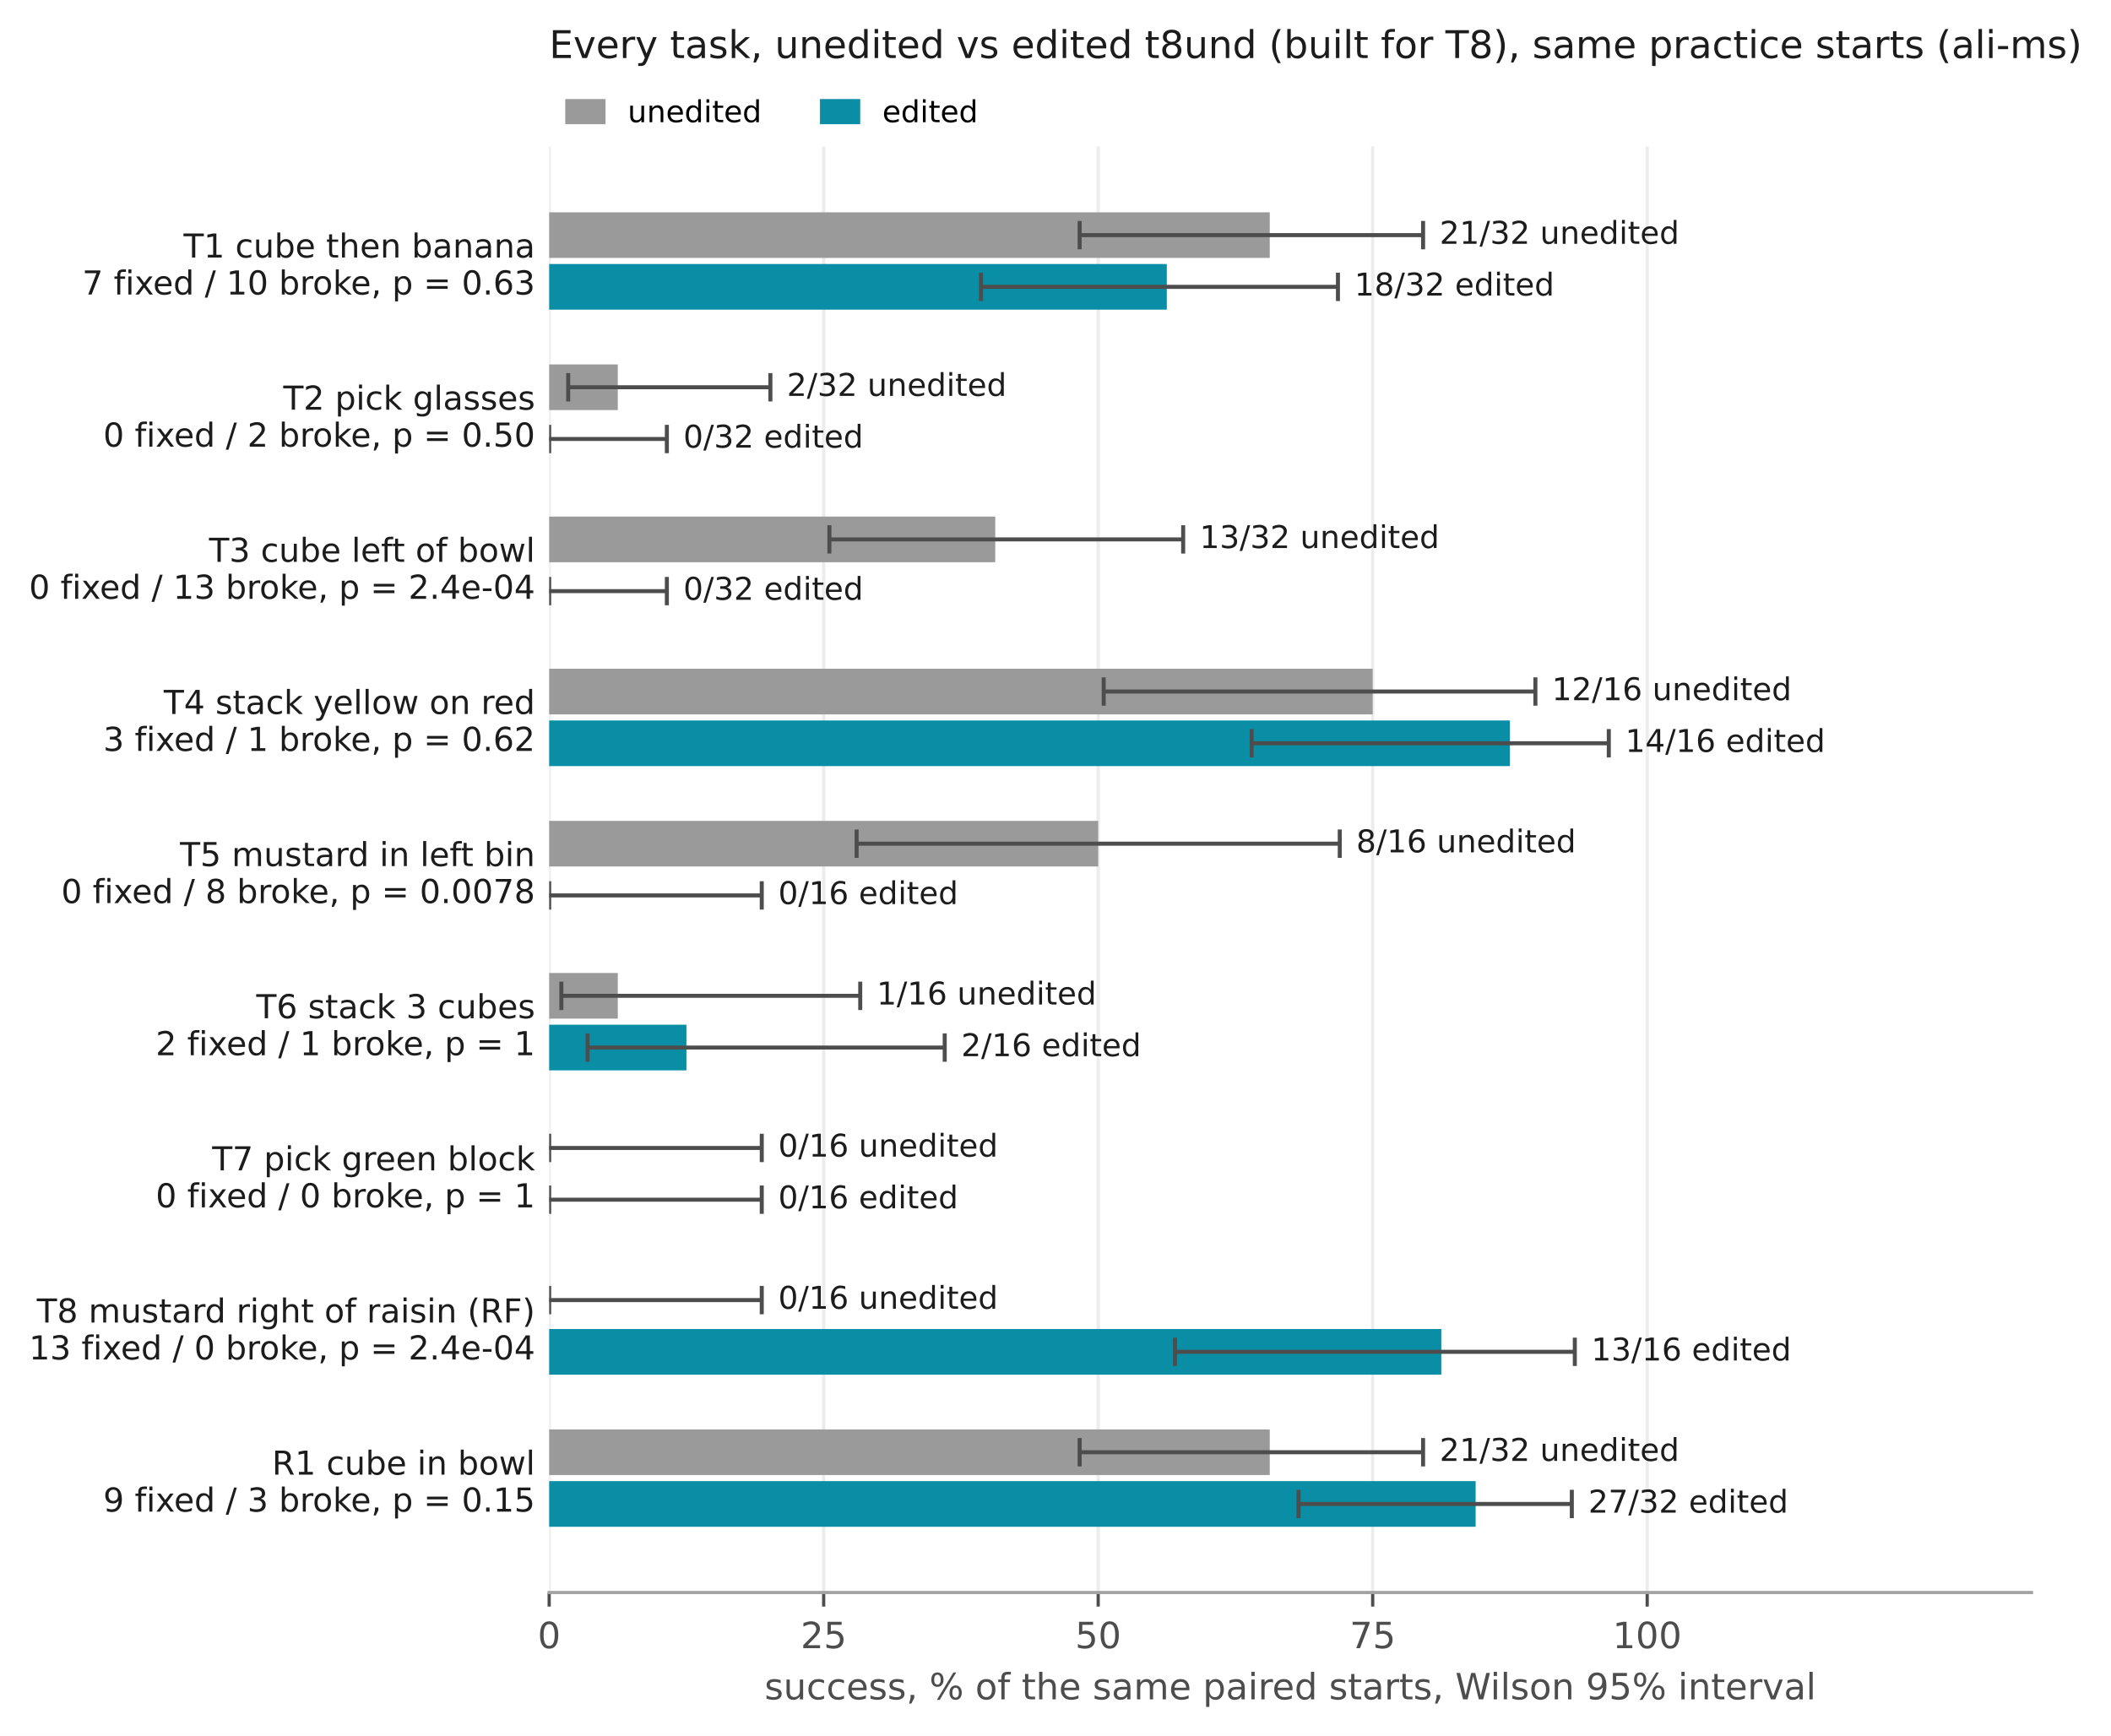
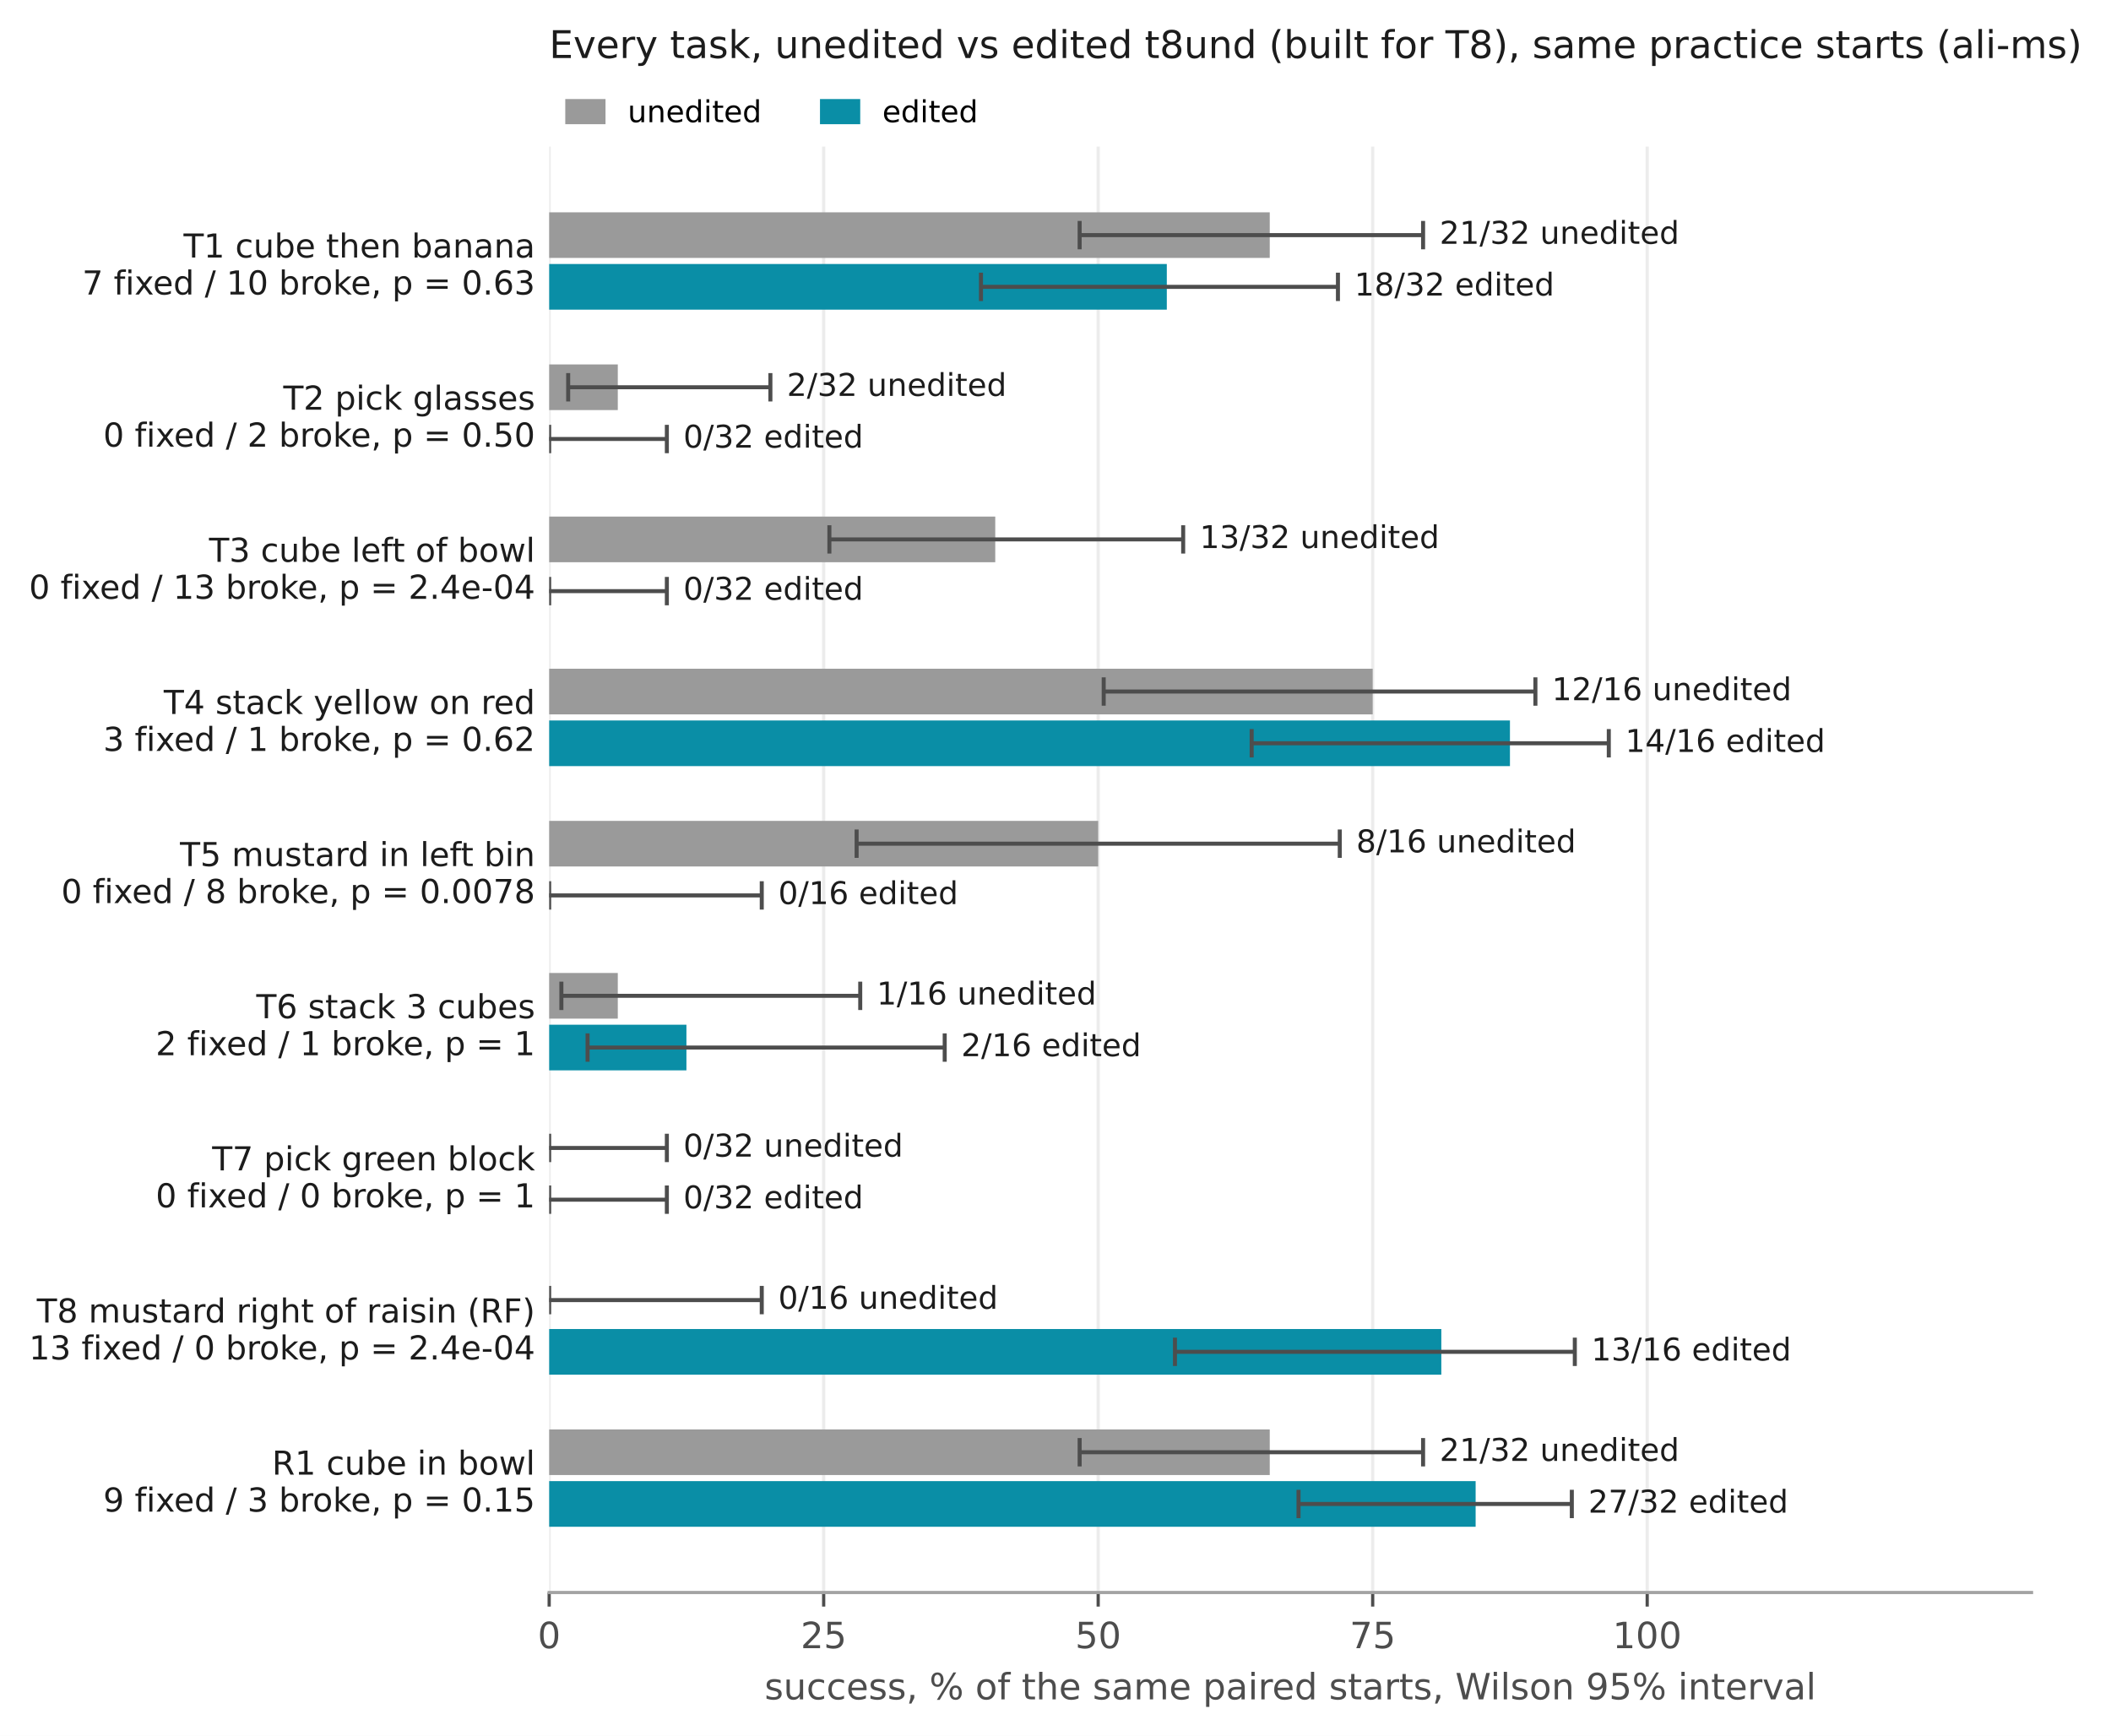
<svg xmlns="http://www.w3.org/2000/svg" xmlns:xlink="http://www.w3.org/1999/xlink" width="524.466pt" height="431.29pt" viewBox="0 0 524.466 431.29" version="1.1">
  <defs>
    <style type="text/css">*{stroke-linejoin: round; stroke-linecap: butt}</style>
  </defs>
  <g id="figure_1">
    <g id="patch_1">
      <path d="M 0 431.29  L 524.466 431.29  L 524.466 0  L 0 0  z " style="fill: #ffffff" />
    </g>
    <g id="axes_1">
      <g id="patch_2">
        <path d="M 136.438 395.67  L 504.718 395.67  L 504.718 36.419  L 136.438 36.419  z " style="fill: #ffffff" />
      </g>
      <g id="matplotlib.axis_1">
        <g id="xtick_1">
          <g id="line2d_1">
-             <path d="M 136.438 395.67  L 136.438 36.419  " clip-path="url(#p3700d466c4)" style="fill: none; stroke: #ececec; stroke-width: 0.8; stroke-linecap: square" />
+             <path d="M 136.438 395.67  L 136.438 36.419  " clip-path="url(#pfbe857d27a)" style="fill: none; stroke: #ececec; stroke-width: 0.8; stroke-linecap: square" />
          </g>
          <g id="line2d_2">
            <defs>
-               <path id="m4c141ac45f" d="M 0 0  L 0 3.5  " style="stroke: #4d4d4d; stroke-width: 0.8" />
+               <path id="m139476b08a" d="M 0 0  L 0 3.5  " style="stroke: #4d4d4d; stroke-width: 0.8" />
            </defs>
            <g>
-               <use xlink:href="#m4c141ac45f" x="136.438" y="395.67" style="fill: #4d4d4d; stroke: #4d4d4d; stroke-width: 0.8" />
+               <use xlink:href="#m139476b08a" x="136.438" y="395.67" style="fill: #4d4d4d; stroke: #4d4d4d; stroke-width: 0.8" />
            </g>
          </g>
          <g id="text_1">
            <text style="font-size: 9px; font-family: 'DejaVu Sans'; text-anchor: middle; fill: #4d4d4d" x="136.438" y="409.508" transform="rotate(-0 136.438 409.5083)">0</text>
          </g>
        </g>
        <g id="xtick_2">
          <g id="line2d_3">
-             <path d="M 204.638 395.67  L 204.638 36.419  " clip-path="url(#p3700d466c4)" style="fill: none; stroke: #ececec; stroke-width: 0.8; stroke-linecap: square" />
+             <path d="M 204.638 395.67  L 204.638 36.419  " clip-path="url(#pfbe857d27a)" style="fill: none; stroke: #ececec; stroke-width: 0.8; stroke-linecap: square" />
          </g>
          <g id="line2d_4">
            <g>
-               <use xlink:href="#m4c141ac45f" x="204.638" y="395.67" style="fill: #4d4d4d; stroke: #4d4d4d; stroke-width: 0.8" />
+               <use xlink:href="#m139476b08a" x="204.638" y="395.67" style="fill: #4d4d4d; stroke: #4d4d4d; stroke-width: 0.8" />
            </g>
          </g>
          <g id="text_2">
            <text style="font-size: 9px; font-family: 'DejaVu Sans'; text-anchor: middle; fill: #4d4d4d" x="204.638" y="409.508" transform="rotate(-0 204.638 409.5083)">25</text>
          </g>
        </g>
        <g id="xtick_3">
          <g id="line2d_5">
-             <path d="M 272.838 395.67  L 272.838 36.419  " clip-path="url(#p3700d466c4)" style="fill: none; stroke: #ececec; stroke-width: 0.8; stroke-linecap: square" />
+             <path d="M 272.838 395.67  L 272.838 36.419  " clip-path="url(#pfbe857d27a)" style="fill: none; stroke: #ececec; stroke-width: 0.8; stroke-linecap: square" />
          </g>
          <g id="line2d_6">
            <g>
-               <use xlink:href="#m4c141ac45f" x="272.838" y="395.67" style="fill: #4d4d4d; stroke: #4d4d4d; stroke-width: 0.8" />
+               <use xlink:href="#m139476b08a" x="272.838" y="395.67" style="fill: #4d4d4d; stroke: #4d4d4d; stroke-width: 0.8" />
            </g>
          </g>
          <g id="text_3">
            <text style="font-size: 9px; font-family: 'DejaVu Sans'; text-anchor: middle; fill: #4d4d4d" x="272.838" y="409.508" transform="rotate(-0 272.838 409.5083)">50</text>
          </g>
        </g>
        <g id="xtick_4">
          <g id="line2d_7">
-             <path d="M 341.038 395.67  L 341.038 36.419  " clip-path="url(#p3700d466c4)" style="fill: none; stroke: #ececec; stroke-width: 0.8; stroke-linecap: square" />
+             <path d="M 341.038 395.67  L 341.038 36.419  " clip-path="url(#pfbe857d27a)" style="fill: none; stroke: #ececec; stroke-width: 0.8; stroke-linecap: square" />
          </g>
          <g id="line2d_8">
            <g>
-               <use xlink:href="#m4c141ac45f" x="341.038" y="395.67" style="fill: #4d4d4d; stroke: #4d4d4d; stroke-width: 0.8" />
+               <use xlink:href="#m139476b08a" x="341.038" y="395.67" style="fill: #4d4d4d; stroke: #4d4d4d; stroke-width: 0.8" />
            </g>
          </g>
          <g id="text_4">
            <text style="font-size: 9px; font-family: 'DejaVu Sans'; text-anchor: middle; fill: #4d4d4d" x="341.038" y="409.508" transform="rotate(-0 341.038 409.5083)">75</text>
          </g>
        </g>
        <g id="xtick_5">
          <g id="line2d_9">
-             <path d="M 409.238 395.67  L 409.238 36.419  " clip-path="url(#p3700d466c4)" style="fill: none; stroke: #ececec; stroke-width: 0.8; stroke-linecap: square" />
+             <path d="M 409.238 395.67  L 409.238 36.419  " clip-path="url(#pfbe857d27a)" style="fill: none; stroke: #ececec; stroke-width: 0.8; stroke-linecap: square" />
          </g>
          <g id="line2d_10">
            <g>
-               <use xlink:href="#m4c141ac45f" x="409.238" y="395.67" style="fill: #4d4d4d; stroke: #4d4d4d; stroke-width: 0.8" />
+               <use xlink:href="#m139476b08a" x="409.238" y="395.67" style="fill: #4d4d4d; stroke: #4d4d4d; stroke-width: 0.8" />
            </g>
          </g>
          <g id="text_5">
            <text style="font-size: 9px; font-family: 'DejaVu Sans'; text-anchor: middle; fill: #4d4d4d" x="409.238" y="409.508" transform="rotate(-0 409.238 409.5083)">100</text>
          </g>
        </g>
        <g id="text_6">
          <text style="font-size: 9px; font-family: 'DejaVu Sans'; text-anchor: middle; fill: #4d4d4d" x="320.578" y="422.219" transform="rotate(-0 320.578 422.2186)">success, % of the same paired starts, Wilson 95% interval</text>
        </g>
      </g>
      <g id="matplotlib.axis_2">
        <g id="ytick_1">
          <g id="line2d_11" />
          <g id="text_7">
            <text style="font-size: 8.2px; font-family: 'DejaVu Sans'; fill: #1c1c1c" transform="translate(67.56609 366.3914)">R1 cube in bowl</text>
            <text style="font-size: 8.2px; font-family: 'DejaVu Sans'; fill: #1c1c1c" transform="translate(25.63847 375.5736)">9 fixed / 3 broke, p = 0.15</text>
          </g>
        </g>
        <g id="ytick_2">
          <g id="line2d_12" />
          <g id="text_8">
            <text style="font-size: 8.2px; font-family: 'DejaVu Sans'; fill: #1c1c1c" transform="translate(9.150062 328.5914)">T8 mustard right of raisin (RF)</text>
            <text style="font-size: 8.2px; font-family: 'DejaVu Sans'; fill: #1c1c1c" transform="translate(7.2 337.7736)">13 fixed / 0 broke, p = 2.4e-04</text>
          </g>
        </g>
        <g id="ytick_3">
          <g id="line2d_13" />
          <g id="text_9">
            <text style="font-size: 8.2px; font-family: 'DejaVu Sans'; fill: #1c1c1c" transform="translate(52.71513 290.7914)">T7 pick green block</text>
            <text style="font-size: 8.2px; font-family: 'DejaVu Sans'; fill: #1c1c1c" transform="translate(38.67903 299.9737)">0 fixed / 0 broke, p = 1</text>
          </g>
        </g>
        <g id="ytick_4">
          <g id="line2d_14" />
          <g id="text_10">
            <text style="font-size: 8.2px; font-family: 'DejaVu Sans'; fill: #1c1c1c" transform="translate(63.68006 252.9914)">T6 stack 3 cubes</text>
            <text style="font-size: 8.2px; font-family: 'DejaVu Sans'; fill: #1c1c1c" transform="translate(38.67903 262.1737)">2 fixed / 1 broke, p = 1</text>
          </g>
        </g>
        <g id="ytick_5">
          <g id="line2d_15" />
          <g id="text_11">
            <text style="font-size: 8.2px; font-family: 'DejaVu Sans'; fill: #1c1c1c" transform="translate(44.72269 215.1914)">T5 mustard in left bin</text>
            <text style="font-size: 8.2px; font-family: 'DejaVu Sans'; fill: #1c1c1c" transform="translate(15.20397 224.3736)">0 fixed / 8 broke, p = 0.0078</text>
          </g>
        </g>
        <g id="ytick_6">
          <g id="line2d_16" />
          <g id="text_12">
            <text style="font-size: 8.2px; font-family: 'DejaVu Sans'; fill: #1c1c1c" transform="translate(40.68931 177.3914)">T4 stack yellow on red</text>
            <text style="font-size: 8.2px; font-family: 'DejaVu Sans'; fill: #1c1c1c" transform="translate(25.63847 186.5736)">3 fixed / 1 broke, p = 0.62</text>
          </g>
        </g>
        <g id="ytick_7">
          <g id="line2d_17" />
          <g id="text_13">
            <text style="font-size: 8.2px; font-family: 'DejaVu Sans'; fill: #1c1c1c" transform="translate(51.93869 139.5914)">T3 cube left of bowl</text>
            <text style="font-size: 8.2px; font-family: 'DejaVu Sans'; fill: #1c1c1c" transform="translate(7.2 148.7737)">0 fixed / 13 broke, p = 2.4e-04</text>
          </g>
        </g>
        <g id="ytick_8">
          <g id="line2d_18" />
          <g id="text_14">
            <text style="font-size: 8.2px; font-family: 'DejaVu Sans'; fill: #1c1c1c" transform="translate(70.38997 101.7914)">T2 pick glasses</text>
            <text style="font-size: 8.2px; font-family: 'DejaVu Sans'; fill: #1c1c1c" transform="translate(25.63847 110.9737)">0 fixed / 2 broke, p = 0.50</text>
          </g>
        </g>
        <g id="ytick_9">
          <g id="line2d_19" />
          <g id="text_15">
            <text style="font-size: 8.2px; font-family: 'DejaVu Sans'; fill: #1c1c1c" transform="translate(45.60931 63.99144)">T1 cube then banana</text>
            <text style="font-size: 8.2px; font-family: 'DejaVu Sans'; fill: #1c1c1c" transform="translate(20.42122 73.17365)">7 fixed / 10 broke, p = 0.63</text>
          </g>
        </g>
      </g>
      <g id="patch_3">
-         <path d="M 136.438 64.088  L 315.463 64.088  L 315.463 52.748  L 136.438 52.748  z " clip-path="url(#p3700d466c4)" style="fill: #9a9a9a" />
+         <path d="M 136.438 64.088  L 315.463 64.088  L 315.463 52.748  L 136.438 52.748  z " clip-path="url(#pfbe857d27a)" style="fill: #9a9a9a" />
      </g>
      <g id="patch_4">
-         <path d="M 136.438 76.94  L 289.888 76.94  L 289.888 65.6  L 136.438 65.6  z " clip-path="url(#p3700d466c4)" style="fill: #0a8ea6" />
+         <path d="M 136.438 76.94  L 289.888 76.94  L 289.888 65.6  L 136.438 65.6  z " clip-path="url(#pfbe857d27a)" style="fill: #0a8ea6" />
      </g>
      <g id="patch_5">
-         <path d="M 136.438 101.888  L 153.488 101.888  L 153.488 90.548  L 136.438 90.548  z " clip-path="url(#p3700d466c4)" style="fill: #9a9a9a" />
+         <path d="M 136.438 101.888  L 153.488 101.888  L 153.488 90.548  L 136.438 90.548  z " clip-path="url(#pfbe857d27a)" style="fill: #9a9a9a" />
      </g>
      <g id="patch_6">
-         <path d="M 136.438 114.74  L 136.438 114.74  L 136.438 103.4  L 136.438 103.4  z " clip-path="url(#p3700d466c4)" style="fill: #0a8ea6" />
+         <path d="M 136.438 114.74  L 136.438 114.74  L 136.438 103.4  L 136.438 103.4  z " clip-path="url(#pfbe857d27a)" style="fill: #0a8ea6" />
      </g>
      <g id="patch_7">
-         <path d="M 136.438 139.688  L 247.263 139.688  L 247.263 128.348  L 136.438 128.348  z " clip-path="url(#p3700d466c4)" style="fill: #9a9a9a" />
+         <path d="M 136.438 139.688  L 247.263 139.688  L 247.263 128.348  L 136.438 128.348  z " clip-path="url(#pfbe857d27a)" style="fill: #9a9a9a" />
      </g>
      <g id="patch_8">
-         <path d="M 136.438 152.54  L 136.438 152.54  L 136.438 141.2  L 136.438 141.2  z " clip-path="url(#p3700d466c4)" style="fill: #0a8ea6" />
+         <path d="M 136.438 152.54  L 136.438 152.54  L 136.438 141.2  L 136.438 141.2  z " clip-path="url(#pfbe857d27a)" style="fill: #0a8ea6" />
      </g>
      <g id="patch_9">
-         <path d="M 136.438 177.488  L 341.038 177.488  L 341.038 166.148  L 136.438 166.148  z " clip-path="url(#p3700d466c4)" style="fill: #9a9a9a" />
+         <path d="M 136.438 177.488  L 341.038 177.488  L 341.038 166.148  L 136.438 166.148  z " clip-path="url(#pfbe857d27a)" style="fill: #9a9a9a" />
      </g>
      <g id="patch_10">
-         <path d="M 136.438 190.34  L 375.138 190.34  L 375.138 179  L 136.438 179  z " clip-path="url(#p3700d466c4)" style="fill: #0a8ea6" />
+         <path d="M 136.438 190.34  L 375.138 190.34  L 375.138 179  L 136.438 179  z " clip-path="url(#pfbe857d27a)" style="fill: #0a8ea6" />
      </g>
      <g id="patch_11">
-         <path d="M 136.438 215.288  L 272.838 215.288  L 272.838 203.948  L 136.438 203.948  z " clip-path="url(#p3700d466c4)" style="fill: #9a9a9a" />
+         <path d="M 136.438 215.288  L 272.838 215.288  L 272.838 203.948  L 136.438 203.948  z " clip-path="url(#pfbe857d27a)" style="fill: #9a9a9a" />
      </g>
      <g id="patch_12">
-         <path d="M 136.438 228.14  L 136.438 228.14  L 136.438 216.8  L 136.438 216.8  z " clip-path="url(#p3700d466c4)" style="fill: #0a8ea6" />
+         <path d="M 136.438 228.14  L 136.438 228.14  L 136.438 216.8  L 136.438 216.8  z " clip-path="url(#pfbe857d27a)" style="fill: #0a8ea6" />
      </g>
      <g id="patch_13">
-         <path d="M 136.438 253.088  L 153.488 253.088  L 153.488 241.748  L 136.438 241.748  z " clip-path="url(#p3700d466c4)" style="fill: #9a9a9a" />
+         <path d="M 136.438 253.088  L 153.488 253.088  L 153.488 241.748  L 136.438 241.748  z " clip-path="url(#pfbe857d27a)" style="fill: #9a9a9a" />
      </g>
      <g id="patch_14">
-         <path d="M 136.438 265.94  L 170.538 265.94  L 170.538 254.6  L 136.438 254.6  z " clip-path="url(#p3700d466c4)" style="fill: #0a8ea6" />
+         <path d="M 136.438 265.94  L 170.538 265.94  L 170.538 254.6  L 136.438 254.6  z " clip-path="url(#pfbe857d27a)" style="fill: #0a8ea6" />
      </g>
      <g id="patch_15">
-         <path d="M 136.438 290.888  L 136.438 290.888  L 136.438 279.548  L 136.438 279.548  z " clip-path="url(#p3700d466c4)" style="fill: #9a9a9a" />
+         <path d="M 136.438 290.888  L 136.438 290.888  L 136.438 279.548  L 136.438 279.548  z " clip-path="url(#pfbe857d27a)" style="fill: #9a9a9a" />
      </g>
      <g id="patch_16">
-         <path d="M 136.438 303.74  L 136.438 303.74  L 136.438 292.4  L 136.438 292.4  z " clip-path="url(#p3700d466c4)" style="fill: #0a8ea6" />
+         <path d="M 136.438 303.74  L 136.438 303.74  L 136.438 292.4  L 136.438 292.4  z " clip-path="url(#pfbe857d27a)" style="fill: #0a8ea6" />
      </g>
      <g id="patch_17">
-         <path d="M 136.438 328.688  L 136.438 328.688  L 136.438 317.348  L 136.438 317.348  z " clip-path="url(#p3700d466c4)" style="fill: #9a9a9a" />
+         <path d="M 136.438 328.688  L 136.438 328.688  L 136.438 317.348  L 136.438 317.348  z " clip-path="url(#pfbe857d27a)" style="fill: #9a9a9a" />
      </g>
      <g id="patch_18">
-         <path d="M 136.438 341.54  L 358.088 341.54  L 358.088 330.2  L 136.438 330.2  z " clip-path="url(#p3700d466c4)" style="fill: #0a8ea6" />
+         <path d="M 136.438 341.54  L 358.088 341.54  L 358.088 330.2  L 136.438 330.2  z " clip-path="url(#pfbe857d27a)" style="fill: #0a8ea6" />
      </g>
      <g id="patch_19">
-         <path d="M 136.438 366.488  L 315.463 366.488  L 315.463 355.148  L 136.438 355.148  z " clip-path="url(#p3700d466c4)" style="fill: #9a9a9a" />
+         <path d="M 136.438 366.488  L 315.463 366.488  L 315.463 355.148  L 136.438 355.148  z " clip-path="url(#pfbe857d27a)" style="fill: #9a9a9a" />
      </g>
      <g id="patch_20">
-         <path d="M 136.438 379.34  L 366.613 379.34  L 366.613 368  L 136.438 368  z " clip-path="url(#p3700d466c4)" style="fill: #0a8ea6" />
+         <path d="M 136.438 379.34  L 366.613 379.34  L 366.613 368  L 136.438 368  z " clip-path="url(#pfbe857d27a)" style="fill: #0a8ea6" />
      </g>
      <g id="patch_21">
        <path d="M 136.438 395.67  L 504.718 395.67  " style="fill: none; stroke: #a3a3a3; stroke-width: 0.8; stroke-linejoin: miter; stroke-linecap: square" />
      </g>
      <g id="line2d_20">
-         <path d="M 268.231 58.418  L 353.558 58.418  " clip-path="url(#p3700d466c4)" style="fill: none; stroke: #4d4d4d" />
+         <path d="M 268.231 58.418  L 353.558 58.418  " clip-path="url(#pfbe857d27a)" style="fill: none; stroke: #4d4d4d" />
      </g>
      <g id="line2d_21">
-         <path d="M 268.231 61.442  L 268.231 55.394  " clip-path="url(#p3700d466c4)" style="fill: none; stroke: #4d4d4d; stroke-linecap: square" />
+         <path d="M 268.231 61.442  L 268.231 55.394  " clip-path="url(#pfbe857d27a)" style="fill: none; stroke: #4d4d4d; stroke-linecap: square" />
      </g>
      <g id="line2d_22">
-         <path d="M 353.558 61.442  L 353.558 55.394  " clip-path="url(#p3700d466c4)" style="fill: none; stroke: #4d4d4d; stroke-linecap: square" />
+         <path d="M 353.558 61.442  L 353.558 55.394  " clip-path="url(#pfbe857d27a)" style="fill: none; stroke: #4d4d4d; stroke-linecap: square" />
      </g>
      <g id="text_16">
        <text style="font-size: 7.8px; font-family: 'DejaVu Sans'; text-anchor: start; fill: #1c1c1c" x="357.65" y="60.57" transform="rotate(-0 357.6504 60.57043)">21/32 unedited</text>
      </g>
      <g id="line2d_23">
-         <path d="M 243.718 71.27  L 332.403 71.27  " clip-path="url(#p3700d466c4)" style="fill: none; stroke: #4d4d4d" />
+         <path d="M 243.718 71.27  L 332.403 71.27  " clip-path="url(#pfbe857d27a)" style="fill: none; stroke: #4d4d4d" />
      </g>
      <g id="line2d_24">
-         <path d="M 243.718 74.294  L 243.718 68.246  " clip-path="url(#p3700d466c4)" style="fill: none; stroke: #4d4d4d; stroke-linecap: square" />
+         <path d="M 243.718 74.294  L 243.718 68.246  " clip-path="url(#pfbe857d27a)" style="fill: none; stroke: #4d4d4d; stroke-linecap: square" />
      </g>
      <g id="line2d_25">
-         <path d="M 332.403 74.294  L 332.403 68.246  " clip-path="url(#p3700d466c4)" style="fill: none; stroke: #4d4d4d; stroke-linecap: square" />
+         <path d="M 332.403 74.294  L 332.403 68.246  " clip-path="url(#pfbe857d27a)" style="fill: none; stroke: #4d4d4d; stroke-linecap: square" />
      </g>
      <g id="text_17">
        <text style="font-size: 7.8px; font-family: 'DejaVu Sans'; text-anchor: start; fill: #1c1c1c" x="336.495" y="73.422" transform="rotate(-0 336.495 73.42243)">18/32 edited</text>
      </g>
      <g id="line2d_26">
-         <path d="M 141.16 96.218  L 191.399 96.218  " clip-path="url(#p3700d466c4)" style="fill: none; stroke: #4d4d4d" />
+         <path d="M 141.16 96.218  L 191.399 96.218  " clip-path="url(#pfbe857d27a)" style="fill: none; stroke: #4d4d4d" />
      </g>
      <g id="line2d_27">
-         <path d="M 141.16 99.242  L 141.16 93.194  " clip-path="url(#p3700d466c4)" style="fill: none; stroke: #4d4d4d; stroke-linecap: square" />
+         <path d="M 141.16 99.242  L 141.16 93.194  " clip-path="url(#pfbe857d27a)" style="fill: none; stroke: #4d4d4d; stroke-linecap: square" />
      </g>
      <g id="line2d_28">
-         <path d="M 191.399 99.242  L 191.399 93.194  " clip-path="url(#p3700d466c4)" style="fill: none; stroke: #4d4d4d; stroke-linecap: square" />
+         <path d="M 191.399 99.242  L 191.399 93.194  " clip-path="url(#pfbe857d27a)" style="fill: none; stroke: #4d4d4d; stroke-linecap: square" />
      </g>
      <g id="text_18">
        <text style="font-size: 7.8px; font-family: 'DejaVu Sans'; text-anchor: start; fill: #1c1c1c" x="195.491" y="98.37" transform="rotate(-0 195.4914 98.37043)">2/32 unedited</text>
      </g>
      <g id="line2d_29">
-         <path d="M 136.438 109.07  L 165.677 109.07  " clip-path="url(#p3700d466c4)" style="fill: none; stroke: #4d4d4d" />
+         <path d="M 136.438 109.07  L 165.677 109.07  " clip-path="url(#pfbe857d27a)" style="fill: none; stroke: #4d4d4d" />
      </g>
      <g id="line2d_30">
-         <path d="M 136.438 112.094  L 136.438 106.046  " clip-path="url(#p3700d466c4)" style="fill: none; stroke: #4d4d4d; stroke-linecap: square" />
+         <path d="M 136.438 112.094  L 136.438 106.046  " clip-path="url(#pfbe857d27a)" style="fill: none; stroke: #4d4d4d; stroke-linecap: square" />
      </g>
      <g id="line2d_31">
-         <path d="M 165.677 112.094  L 165.677 106.046  " clip-path="url(#p3700d466c4)" style="fill: none; stroke: #4d4d4d; stroke-linecap: square" />
+         <path d="M 165.677 112.094  L 165.677 106.046  " clip-path="url(#pfbe857d27a)" style="fill: none; stroke: #4d4d4d; stroke-linecap: square" />
      </g>
      <g id="text_19">
        <text style="font-size: 7.8px; font-family: 'DejaVu Sans'; text-anchor: start; fill: #1c1c1c" x="169.769" y="111.222" transform="rotate(-0 169.7685 111.2224)">0/32 edited</text>
      </g>
      <g id="line2d_32">
-         <path d="M 206.056 134.018  L 293.953 134.018  " clip-path="url(#p3700d466c4)" style="fill: none; stroke: #4d4d4d" />
+         <path d="M 206.056 134.018  L 293.953 134.018  " clip-path="url(#pfbe857d27a)" style="fill: none; stroke: #4d4d4d" />
      </g>
      <g id="line2d_33">
-         <path d="M 206.056 137.042  L 206.056 130.994  " clip-path="url(#p3700d466c4)" style="fill: none; stroke: #4d4d4d; stroke-linecap: square" />
+         <path d="M 206.056 137.042  L 206.056 130.994  " clip-path="url(#pfbe857d27a)" style="fill: none; stroke: #4d4d4d; stroke-linecap: square" />
      </g>
      <g id="line2d_34">
-         <path d="M 293.953 137.042  L 293.953 130.994  " clip-path="url(#p3700d466c4)" style="fill: none; stroke: #4d4d4d; stroke-linecap: square" />
+         <path d="M 293.953 137.042  L 293.953 130.994  " clip-path="url(#pfbe857d27a)" style="fill: none; stroke: #4d4d4d; stroke-linecap: square" />
      </g>
      <g id="text_20">
        <text style="font-size: 7.8px; font-family: 'DejaVu Sans'; text-anchor: start; fill: #1c1c1c" x="298.045" y="136.17" transform="rotate(-0 298.0447 136.1704)">13/32 unedited</text>
      </g>
      <g id="line2d_35">
-         <path d="M 136.438 146.87  L 165.677 146.87  " clip-path="url(#p3700d466c4)" style="fill: none; stroke: #4d4d4d" />
+         <path d="M 136.438 146.87  L 165.677 146.87  " clip-path="url(#pfbe857d27a)" style="fill: none; stroke: #4d4d4d" />
      </g>
      <g id="line2d_36">
-         <path d="M 136.438 149.894  L 136.438 143.846  " clip-path="url(#p3700d466c4)" style="fill: none; stroke: #4d4d4d; stroke-linecap: square" />
+         <path d="M 136.438 149.894  L 136.438 143.846  " clip-path="url(#pfbe857d27a)" style="fill: none; stroke: #4d4d4d; stroke-linecap: square" />
      </g>
      <g id="line2d_37">
-         <path d="M 165.677 149.894  L 165.677 143.846  " clip-path="url(#p3700d466c4)" style="fill: none; stroke: #4d4d4d; stroke-linecap: square" />
+         <path d="M 165.677 149.894  L 165.677 143.846  " clip-path="url(#pfbe857d27a)" style="fill: none; stroke: #4d4d4d; stroke-linecap: square" />
      </g>
      <g id="text_21">
        <text style="font-size: 7.8px; font-family: 'DejaVu Sans'; text-anchor: start; fill: #1c1c1c" x="169.769" y="149.022" transform="rotate(-0 169.7685 149.0224)">0/32 edited</text>
      </g>
      <g id="line2d_38">
-         <path d="M 274.207 171.818  L 381.461 171.818  " clip-path="url(#p3700d466c4)" style="fill: none; stroke: #4d4d4d" />
+         <path d="M 274.207 171.818  L 381.461 171.818  " clip-path="url(#pfbe857d27a)" style="fill: none; stroke: #4d4d4d" />
      </g>
      <g id="line2d_39">
-         <path d="M 274.207 174.842  L 274.207 168.794  " clip-path="url(#p3700d466c4)" style="fill: none; stroke: #4d4d4d; stroke-linecap: square" />
+         <path d="M 274.207 174.842  L 274.207 168.794  " clip-path="url(#pfbe857d27a)" style="fill: none; stroke: #4d4d4d; stroke-linecap: square" />
      </g>
      <g id="line2d_40">
-         <path d="M 381.461 174.842  L 381.461 168.794  " clip-path="url(#p3700d466c4)" style="fill: none; stroke: #4d4d4d; stroke-linecap: square" />
+         <path d="M 381.461 174.842  L 381.461 168.794  " clip-path="url(#pfbe857d27a)" style="fill: none; stroke: #4d4d4d; stroke-linecap: square" />
      </g>
      <g id="text_22">
        <text style="font-size: 7.8px; font-family: 'DejaVu Sans'; text-anchor: start; fill: #1c1c1c" x="385.553" y="173.97" transform="rotate(-0 385.5534 173.9704)">12/16 unedited</text>
      </g>
      <g id="line2d_41">
-         <path d="M 310.968 184.67  L 399.696 184.67  " clip-path="url(#p3700d466c4)" style="fill: none; stroke: #4d4d4d" />
+         <path d="M 310.968 184.67  L 399.696 184.67  " clip-path="url(#pfbe857d27a)" style="fill: none; stroke: #4d4d4d" />
      </g>
      <g id="line2d_42">
-         <path d="M 310.968 187.694  L 310.968 181.646  " clip-path="url(#p3700d466c4)" style="fill: none; stroke: #4d4d4d; stroke-linecap: square" />
+         <path d="M 310.968 187.694  L 310.968 181.646  " clip-path="url(#pfbe857d27a)" style="fill: none; stroke: #4d4d4d; stroke-linecap: square" />
      </g>
      <g id="line2d_43">
-         <path d="M 399.696 187.694  L 399.696 181.646  " clip-path="url(#p3700d466c4)" style="fill: none; stroke: #4d4d4d; stroke-linecap: square" />
+         <path d="M 399.696 187.694  L 399.696 181.646  " clip-path="url(#pfbe857d27a)" style="fill: none; stroke: #4d4d4d; stroke-linecap: square" />
      </g>
      <g id="text_23">
        <text style="font-size: 7.8px; font-family: 'DejaVu Sans'; text-anchor: start; fill: #1c1c1c" x="403.788" y="186.822" transform="rotate(-0 403.7882 186.8224)">14/16 edited</text>
      </g>
      <g id="line2d_44">
-         <path d="M 212.821 209.618  L 332.855 209.618  " clip-path="url(#p3700d466c4)" style="fill: none; stroke: #4d4d4d" />
+         <path d="M 212.821 209.618  L 332.855 209.618  " clip-path="url(#pfbe857d27a)" style="fill: none; stroke: #4d4d4d" />
      </g>
      <g id="line2d_45">
-         <path d="M 212.821 212.642  L 212.821 206.594  " clip-path="url(#p3700d466c4)" style="fill: none; stroke: #4d4d4d; stroke-linecap: square" />
+         <path d="M 212.821 212.642  L 212.821 206.594  " clip-path="url(#pfbe857d27a)" style="fill: none; stroke: #4d4d4d; stroke-linecap: square" />
      </g>
      <g id="line2d_46">
-         <path d="M 332.855 212.642  L 332.855 206.594  " clip-path="url(#p3700d466c4)" style="fill: none; stroke: #4d4d4d; stroke-linecap: square" />
+         <path d="M 332.855 212.642  L 332.855 206.594  " clip-path="url(#pfbe857d27a)" style="fill: none; stroke: #4d4d4d; stroke-linecap: square" />
      </g>
      <g id="text_24">
        <text style="font-size: 7.8px; font-family: 'DejaVu Sans'; text-anchor: start; fill: #1c1c1c" x="336.947" y="211.77" transform="rotate(-0 336.9472 211.7704)">8/16 unedited</text>
      </g>
      <g id="line2d_47">
-         <path d="M 136.438 222.47  L 189.254 222.47  " clip-path="url(#p3700d466c4)" style="fill: none; stroke: #4d4d4d" />
+         <path d="M 136.438 222.47  L 189.254 222.47  " clip-path="url(#pfbe857d27a)" style="fill: none; stroke: #4d4d4d" />
      </g>
      <g id="line2d_48">
-         <path d="M 136.438 225.494  L 136.438 219.446  " clip-path="url(#p3700d466c4)" style="fill: none; stroke: #4d4d4d; stroke-linecap: square" />
+         <path d="M 136.438 225.494  L 136.438 219.446  " clip-path="url(#pfbe857d27a)" style="fill: none; stroke: #4d4d4d; stroke-linecap: square" />
      </g>
      <g id="line2d_49">
-         <path d="M 189.254 225.494  L 189.254 219.446  " clip-path="url(#p3700d466c4)" style="fill: none; stroke: #4d4d4d; stroke-linecap: square" />
+         <path d="M 189.254 225.494  L 189.254 219.446  " clip-path="url(#pfbe857d27a)" style="fill: none; stroke: #4d4d4d; stroke-linecap: square" />
      </g>
      <g id="text_25">
        <text style="font-size: 7.8px; font-family: 'DejaVu Sans'; text-anchor: start; fill: #1c1c1c" x="193.346" y="224.622" transform="rotate(-0 193.3462 224.6224)">0/16 edited</text>
      </g>
      <g id="line2d_50">
-         <path d="M 139.471 247.418  L 213.719 247.418  " clip-path="url(#p3700d466c4)" style="fill: none; stroke: #4d4d4d" />
+         <path d="M 139.471 247.418  L 213.719 247.418  " clip-path="url(#pfbe857d27a)" style="fill: none; stroke: #4d4d4d" />
      </g>
      <g id="line2d_51">
-         <path d="M 139.471 250.442  L 139.471 244.394  " clip-path="url(#p3700d466c4)" style="fill: none; stroke: #4d4d4d; stroke-linecap: square" />
+         <path d="M 139.471 250.442  L 139.471 244.394  " clip-path="url(#pfbe857d27a)" style="fill: none; stroke: #4d4d4d; stroke-linecap: square" />
      </g>
      <g id="line2d_52">
-         <path d="M 213.719 250.442  L 213.719 244.394  " clip-path="url(#p3700d466c4)" style="fill: none; stroke: #4d4d4d; stroke-linecap: square" />
+         <path d="M 213.719 250.442  L 213.719 244.394  " clip-path="url(#pfbe857d27a)" style="fill: none; stroke: #4d4d4d; stroke-linecap: square" />
      </g>
      <g id="text_26">
        <text style="font-size: 7.8px; font-family: 'DejaVu Sans'; text-anchor: start; fill: #1c1c1c" x="217.811" y="249.57" transform="rotate(-0 217.8108 249.5704)">1/16 unedited</text>
      </g>
      <g id="line2d_53">
-         <path d="M 145.98 260.27  L 234.708 260.27  " clip-path="url(#p3700d466c4)" style="fill: none; stroke: #4d4d4d" />
+         <path d="M 145.98 260.27  L 234.708 260.27  " clip-path="url(#pfbe857d27a)" style="fill: none; stroke: #4d4d4d" />
      </g>
      <g id="line2d_54">
-         <path d="M 145.98 263.294  L 145.98 257.246  " clip-path="url(#p3700d466c4)" style="fill: none; stroke: #4d4d4d; stroke-linecap: square" />
+         <path d="M 145.98 263.294  L 145.98 257.246  " clip-path="url(#pfbe857d27a)" style="fill: none; stroke: #4d4d4d; stroke-linecap: square" />
      </g>
      <g id="line2d_55">
-         <path d="M 234.708 263.294  L 234.708 257.246  " clip-path="url(#p3700d466c4)" style="fill: none; stroke: #4d4d4d; stroke-linecap: square" />
+         <path d="M 234.708 263.294  L 234.708 257.246  " clip-path="url(#pfbe857d27a)" style="fill: none; stroke: #4d4d4d; stroke-linecap: square" />
      </g>
      <g id="text_27">
        <text style="font-size: 7.8px; font-family: 'DejaVu Sans'; text-anchor: start; fill: #1c1c1c" x="238.8" y="262.422" transform="rotate(-0 238.8003 262.4224)">2/16 edited</text>
      </g>
      <g id="line2d_56">
-         <path d="M 136.438 285.218  L 189.254 285.218  " clip-path="url(#p3700d466c4)" style="fill: none; stroke: #4d4d4d" />
+         <path d="M 136.438 285.218  L 165.677 285.218  " clip-path="url(#pfbe857d27a)" style="fill: none; stroke: #4d4d4d" />
      </g>
      <g id="line2d_57">
-         <path d="M 136.438 288.242  L 136.438 282.194  " clip-path="url(#p3700d466c4)" style="fill: none; stroke: #4d4d4d; stroke-linecap: square" />
+         <path d="M 136.438 288.242  L 136.438 282.194  " clip-path="url(#pfbe857d27a)" style="fill: none; stroke: #4d4d4d; stroke-linecap: square" />
      </g>
      <g id="line2d_58">
-         <path d="M 189.254 288.242  L 189.254 282.194  " clip-path="url(#p3700d466c4)" style="fill: none; stroke: #4d4d4d; stroke-linecap: square" />
+         <path d="M 165.677 288.242  L 165.677 282.194  " clip-path="url(#pfbe857d27a)" style="fill: none; stroke: #4d4d4d; stroke-linecap: square" />
      </g>
      <g id="text_28">
-         <text style="font-size: 7.8px; font-family: 'DejaVu Sans'; text-anchor: start; fill: #1c1c1c" x="193.346" y="287.37" transform="rotate(-0 193.3462 287.3704)">0/16 unedited</text>
+         <text style="font-size: 7.8px; font-family: 'DejaVu Sans'; text-anchor: start; fill: #1c1c1c" x="169.769" y="287.37" transform="rotate(-0 169.7685 287.3704)">0/32 unedited</text>
      </g>
      <g id="line2d_59">
-         <path d="M 136.438 298.07  L 189.254 298.07  " clip-path="url(#p3700d466c4)" style="fill: none; stroke: #4d4d4d" />
+         <path d="M 136.438 298.07  L 165.677 298.07  " clip-path="url(#pfbe857d27a)" style="fill: none; stroke: #4d4d4d" />
      </g>
      <g id="line2d_60">
-         <path d="M 136.438 301.094  L 136.438 295.046  " clip-path="url(#p3700d466c4)" style="fill: none; stroke: #4d4d4d; stroke-linecap: square" />
+         <path d="M 136.438 301.094  L 136.438 295.046  " clip-path="url(#pfbe857d27a)" style="fill: none; stroke: #4d4d4d; stroke-linecap: square" />
      </g>
      <g id="line2d_61">
-         <path d="M 189.254 301.094  L 189.254 295.046  " clip-path="url(#p3700d466c4)" style="fill: none; stroke: #4d4d4d; stroke-linecap: square" />
+         <path d="M 165.677 301.094  L 165.677 295.046  " clip-path="url(#pfbe857d27a)" style="fill: none; stroke: #4d4d4d; stroke-linecap: square" />
      </g>
      <g id="text_29">
-         <text style="font-size: 7.8px; font-family: 'DejaVu Sans'; text-anchor: start; fill: #1c1c1c" x="193.346" y="300.222" transform="rotate(-0 193.3462 300.2224)">0/16 edited</text>
+         <text style="font-size: 7.8px; font-family: 'DejaVu Sans'; text-anchor: start; fill: #1c1c1c" x="169.769" y="300.222" transform="rotate(-0 169.7685 300.2224)">0/32 edited</text>
      </g>
      <g id="line2d_62">
-         <path d="M 136.438 323.018  L 189.254 323.018  " clip-path="url(#p3700d466c4)" style="fill: none; stroke: #4d4d4d" />
+         <path d="M 136.438 323.018  L 189.254 323.018  " clip-path="url(#pfbe857d27a)" style="fill: none; stroke: #4d4d4d" />
      </g>
      <g id="line2d_63">
-         <path d="M 136.438 326.042  L 136.438 319.994  " clip-path="url(#p3700d466c4)" style="fill: none; stroke: #4d4d4d; stroke-linecap: square" />
+         <path d="M 136.438 326.042  L 136.438 319.994  " clip-path="url(#pfbe857d27a)" style="fill: none; stroke: #4d4d4d; stroke-linecap: square" />
      </g>
      <g id="line2d_64">
-         <path d="M 189.254 326.042  L 189.254 319.994  " clip-path="url(#p3700d466c4)" style="fill: none; stroke: #4d4d4d; stroke-linecap: square" />
+         <path d="M 189.254 326.042  L 189.254 319.994  " clip-path="url(#pfbe857d27a)" style="fill: none; stroke: #4d4d4d; stroke-linecap: square" />
      </g>
      <g id="text_30">
        <text style="font-size: 7.8px; font-family: 'DejaVu Sans'; text-anchor: start; fill: #1c1c1c" x="193.346" y="325.17" transform="rotate(-0 193.3462 325.1704)">0/16 unedited</text>
      </g>
      <g id="line2d_65">
-         <path d="M 291.91 335.87  L 391.256 335.87  " clip-path="url(#p3700d466c4)" style="fill: none; stroke: #4d4d4d" />
+         <path d="M 291.91 335.87  L 391.256 335.87  " clip-path="url(#pfbe857d27a)" style="fill: none; stroke: #4d4d4d" />
      </g>
      <g id="line2d_66">
-         <path d="M 291.91 338.894  L 291.91 332.846  " clip-path="url(#p3700d466c4)" style="fill: none; stroke: #4d4d4d; stroke-linecap: square" />
+         <path d="M 291.91 338.894  L 291.91 332.846  " clip-path="url(#pfbe857d27a)" style="fill: none; stroke: #4d4d4d; stroke-linecap: square" />
      </g>
      <g id="line2d_67">
-         <path d="M 391.256 338.894  L 391.256 332.846  " clip-path="url(#p3700d466c4)" style="fill: none; stroke: #4d4d4d; stroke-linecap: square" />
+         <path d="M 391.256 338.894  L 391.256 332.846  " clip-path="url(#pfbe857d27a)" style="fill: none; stroke: #4d4d4d; stroke-linecap: square" />
      </g>
      <g id="text_31">
        <text style="font-size: 7.8px; font-family: 'DejaVu Sans'; text-anchor: start; fill: #1c1c1c" x="395.348" y="338.022" transform="rotate(-0 395.3481 338.0224)">13/16 edited</text>
      </g>
      <g id="line2d_68">
-         <path d="M 268.231 360.818  L 353.558 360.818  " clip-path="url(#p3700d466c4)" style="fill: none; stroke: #4d4d4d" />
+         <path d="M 268.231 360.818  L 353.558 360.818  " clip-path="url(#pfbe857d27a)" style="fill: none; stroke: #4d4d4d" />
      </g>
      <g id="line2d_69">
-         <path d="M 268.231 363.842  L 268.231 357.794  " clip-path="url(#p3700d466c4)" style="fill: none; stroke: #4d4d4d; stroke-linecap: square" />
+         <path d="M 268.231 363.842  L 268.231 357.794  " clip-path="url(#pfbe857d27a)" style="fill: none; stroke: #4d4d4d; stroke-linecap: square" />
      </g>
      <g id="line2d_70">
-         <path d="M 353.558 363.842  L 353.558 357.794  " clip-path="url(#p3700d466c4)" style="fill: none; stroke: #4d4d4d; stroke-linecap: square" />
+         <path d="M 353.558 363.842  L 353.558 357.794  " clip-path="url(#pfbe857d27a)" style="fill: none; stroke: #4d4d4d; stroke-linecap: square" />
      </g>
      <g id="text_32">
        <text style="font-size: 7.8px; font-family: 'DejaVu Sans'; text-anchor: start; fill: #1c1c1c" x="357.65" y="362.97" transform="rotate(-0 357.6504 362.9704)">21/32 unedited</text>
      </g>
      <g id="line2d_71">
-         <path d="M 322.613 373.67  L 390.512 373.67  " clip-path="url(#p3700d466c4)" style="fill: none; stroke: #4d4d4d" />
+         <path d="M 322.613 373.67  L 390.512 373.67  " clip-path="url(#pfbe857d27a)" style="fill: none; stroke: #4d4d4d" />
      </g>
      <g id="line2d_72">
-         <path d="M 322.613 376.694  L 322.613 370.646  " clip-path="url(#p3700d466c4)" style="fill: none; stroke: #4d4d4d; stroke-linecap: square" />
+         <path d="M 322.613 376.694  L 322.613 370.646  " clip-path="url(#pfbe857d27a)" style="fill: none; stroke: #4d4d4d; stroke-linecap: square" />
      </g>
      <g id="line2d_73">
-         <path d="M 390.512 376.694  L 390.512 370.646  " clip-path="url(#p3700d466c4)" style="fill: none; stroke: #4d4d4d; stroke-linecap: square" />
+         <path d="M 390.512 376.694  L 390.512 370.646  " clip-path="url(#pfbe857d27a)" style="fill: none; stroke: #4d4d4d; stroke-linecap: square" />
      </g>
      <g id="text_33">
        <text style="font-size: 7.8px; font-family: 'DejaVu Sans'; text-anchor: start; fill: #1c1c1c" x="394.604" y="375.822" transform="rotate(-0 394.6039 375.8224)">27/32 edited</text>
      </g>
      <g id="text_34">
        <text style="font-size: 9.5px; font-family: 'DejaVu Sans'; text-anchor: start; fill: #1c1c1c" x="136.438" y="14.419" transform="rotate(-0 136.438 14.41852)">Every task, unedited vs edited t8und (built for T8), same practice starts (ali-ms)</text>
      </g>
      <g id="legend_1">
        <g id="patch_22">
          <path d="M 140.938 30.359  L 149.938 30.359  L 149.938 25.109  L 140.938 25.109  z " style="fill: #9a9a9a; stroke: #9a9a9a; stroke-linejoin: miter" />
        </g>
        <g id="text_35">
          <text style="font-size: 7.5px; font-family: 'DejaVu Sans'; text-anchor: start" x="155.938" y="30.359" transform="rotate(-0 155.938 30.35875)">unedited</text>
        </g>
        <g id="patch_23">
          <path d="M 204.22 30.359  L 213.22 30.359  L 213.22 25.109  L 204.22 25.109  z " style="fill: #0a8ea6; stroke: #0a8ea6; stroke-linejoin: miter" />
        </g>
        <g id="text_36">
          <text style="font-size: 7.5px; font-family: 'DejaVu Sans'; text-anchor: start" x="219.22" y="30.359" transform="rotate(-0 219.2205 30.35875)">edited</text>
        </g>
      </g>
    </g>
  </g>
  <defs>
-     <clipPath id="p3700d466c4">
+     <clipPath id="pfbe857d27a">
      <rect x="136.438" y="36.419" width="368.28" height="359.251" />
    </clipPath>
  </defs>
</svg>
